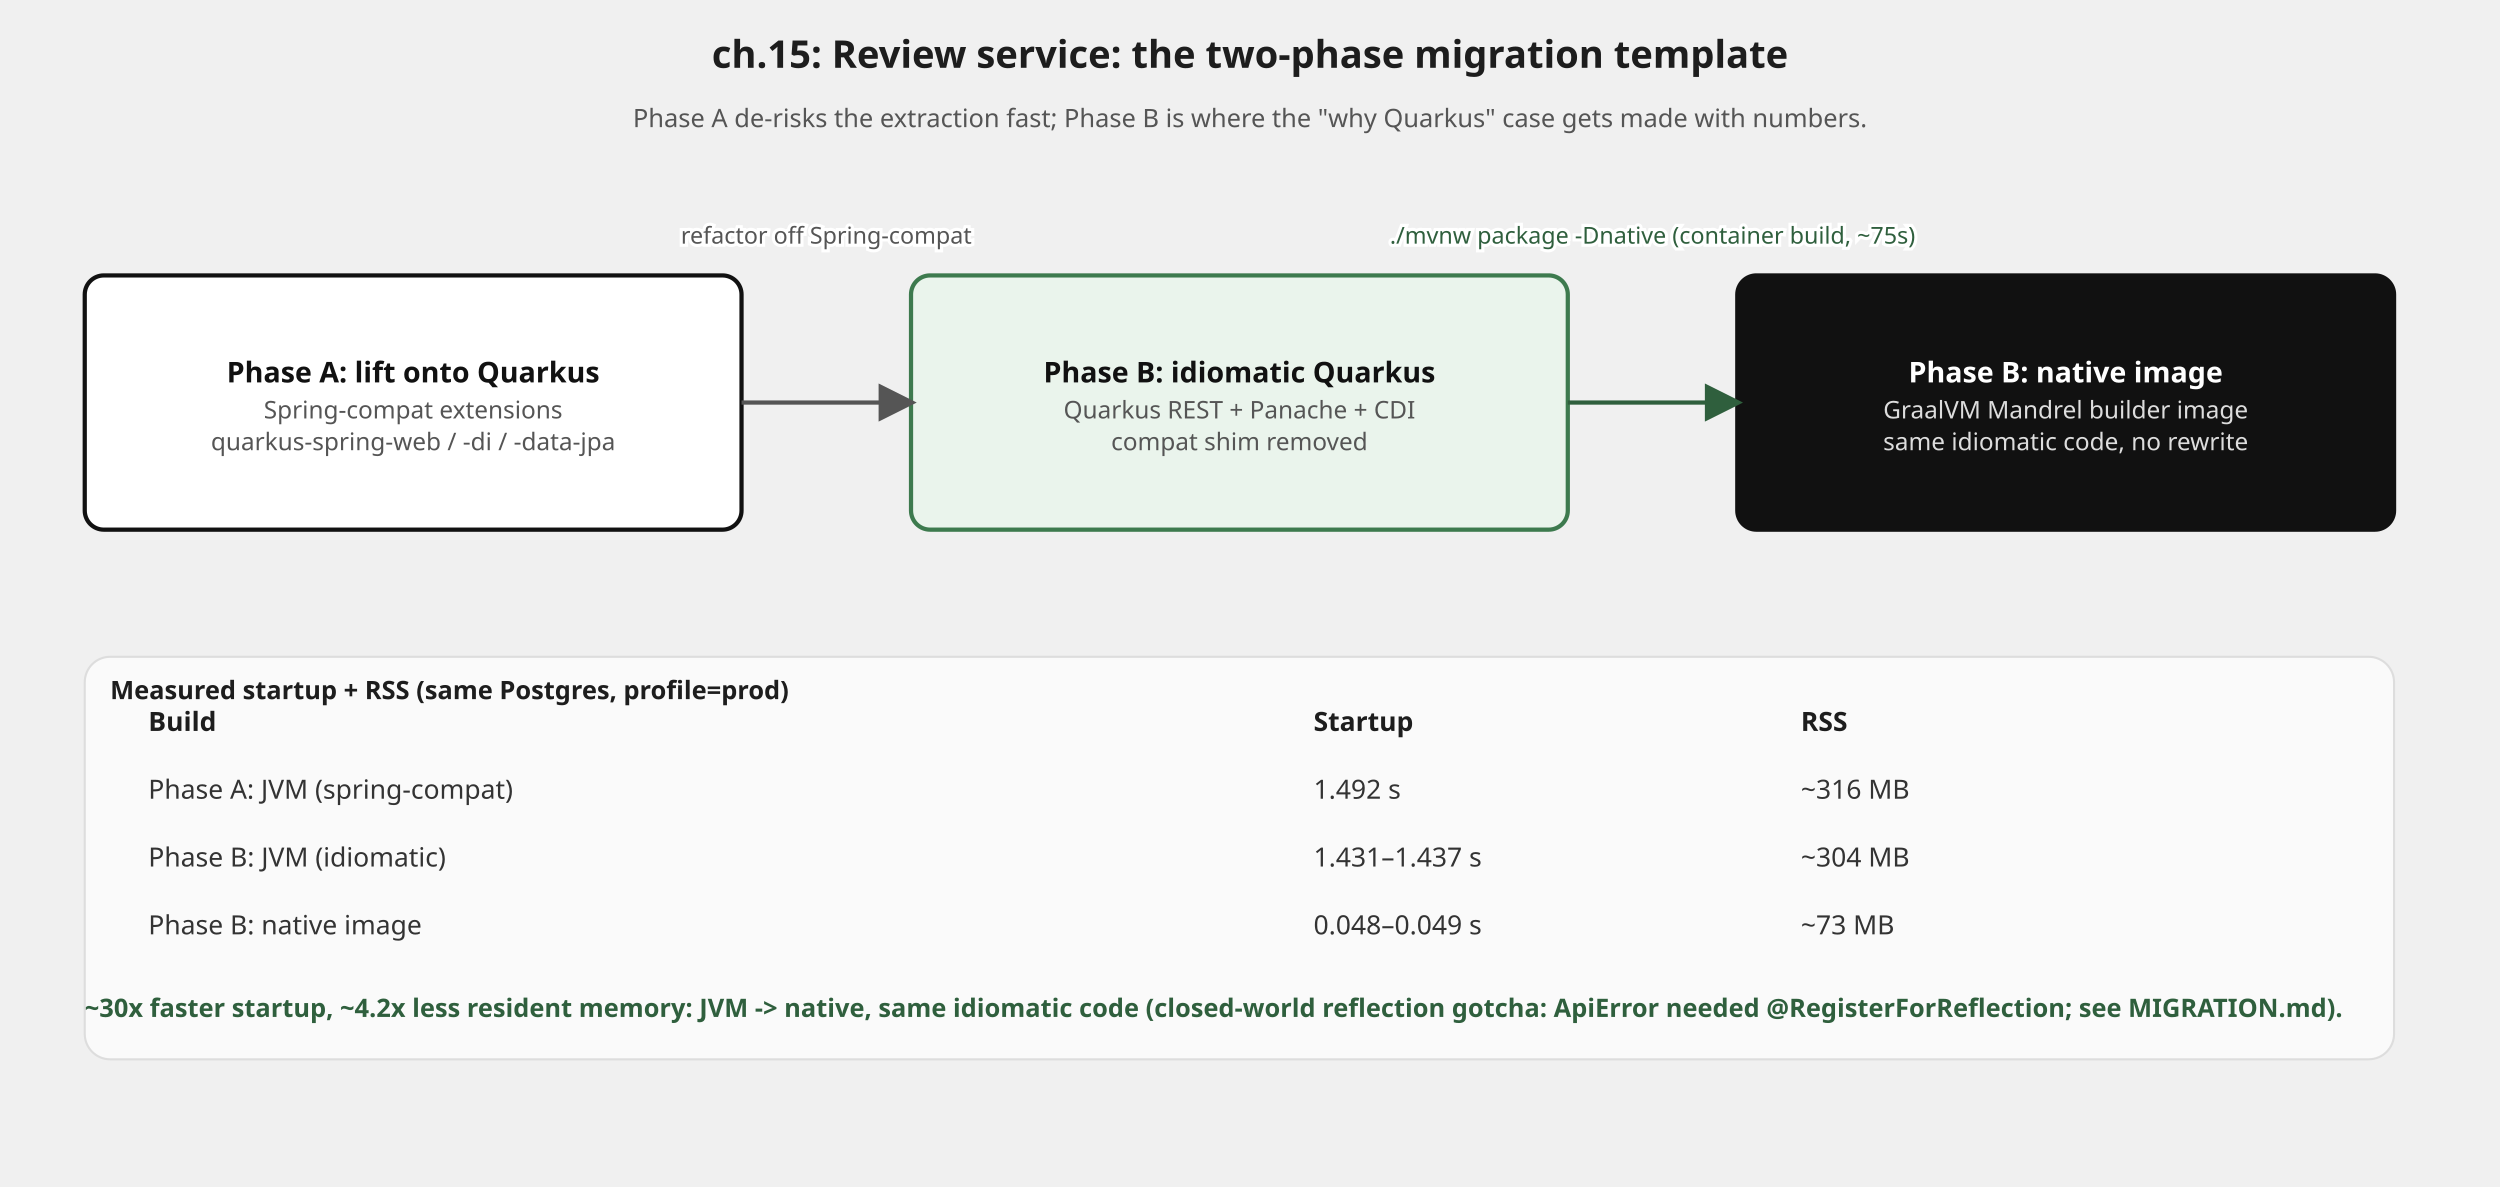
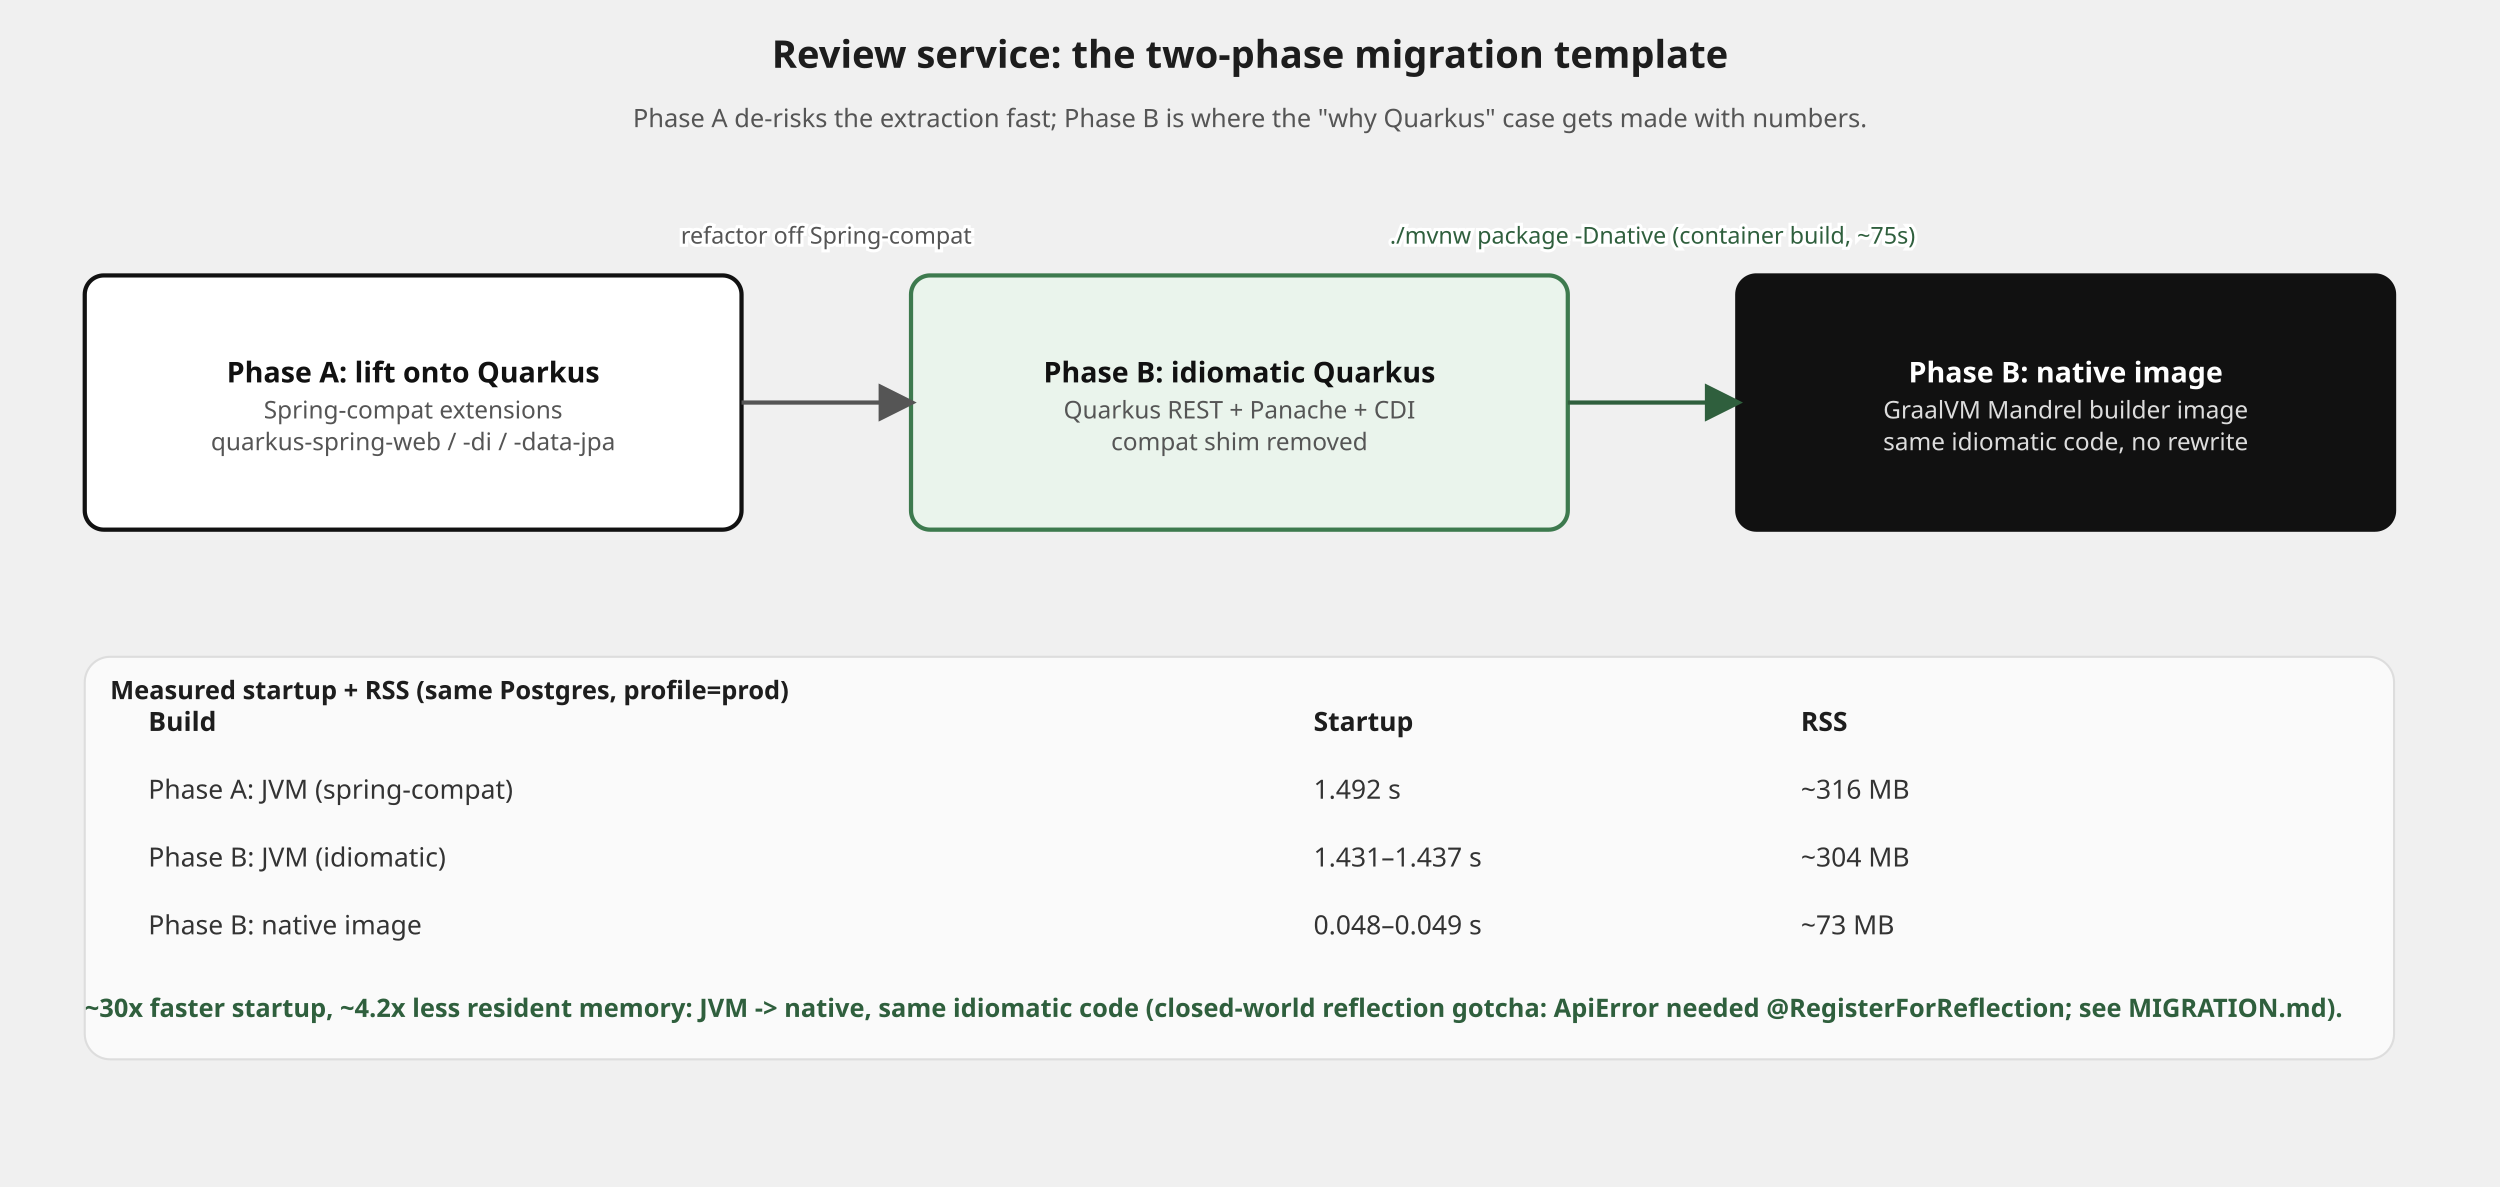
<svg xmlns="http://www.w3.org/2000/svg" viewBox="0 0 1180 560" font-family="'Red Hat Text', system-ui, sans-serif" role="img">
  <defs>
    <marker id="a" viewBox="0 0 10 10" refX="8.5" refY="5" markerWidth="9" markerHeight="9" orient="auto-start-reverse">
      <path d="M0,0 L10,5 L0,10 z" fill="#555" />
    </marker>
    <marker id="am" viewBox="0 0 10 10" refX="8.5" refY="5" markerWidth="9" markerHeight="9" orient="auto-start-reverse">
      <path d="M0,0 L10,5 L0,10 z" fill="#2f5f3d" />
    </marker>
  </defs>
  <rect x="40" y="310" width="1090" height="190" rx="12" fill="#fafafa" stroke="#ddd" />
  <text x="52" y="330" font-size="12" font-weight="700" fill="#1d1d1d">Measured startup + RSS (same Postgres, profile=prod)</text>
  <rect x="40" y="130" width="310" height="120" rx="9" fill="#ffffff" stroke="#111111" stroke-width="2" />
  <text x="195.0" y="180.5" font-size="13.5" font-weight="700" fill="#111111" text-anchor="middle">Phase A: lift onto Quarkus</text>
  <text x="195.0" y="197.5" font-size="11.5" fill="#555555" text-anchor="middle">Spring-compat extensions</text>
  <text x="195.0" y="212.5" font-size="11.5" fill="#555555" text-anchor="middle">quarkus-spring-web / -di / -data-jpa</text>
  <rect x="430" y="130" width="310" height="120" rx="9" fill="#eaf4ec" stroke="#3d7a4e" stroke-width="2" />
  <text x="585.0" y="180.5" font-size="13.5" font-weight="700" fill="#111111" text-anchor="middle">Phase B: idiomatic Quarkus</text>
  <text x="585.0" y="197.5" font-size="11.5" fill="#555555" text-anchor="middle">Quarkus REST + Panache + CDI</text>
  <text x="585.0" y="212.5" font-size="11.5" fill="#555555" text-anchor="middle">compat shim removed</text>
  <rect x="820" y="130" width="310" height="120" rx="9" fill="#111111" stroke="#111111" stroke-width="2" />
  <text x="975.0" y="180.5" font-size="13.5" font-weight="700" fill="#ffffff" text-anchor="middle">Phase B: native image</text>
  <text x="975.0" y="197.5" font-size="11.5" fill="#dddddd" text-anchor="middle">GraalVM Mandrel builder image</text>
  <text x="975.0" y="212.5" font-size="11.5" fill="#dddddd" text-anchor="middle">same idiomatic code, no rewrite</text>
  <path d="M350.0,190.0 L430.0,190.0" fill="none" stroke="#555" stroke-width="2" marker-end="url(#a)" />
  <text x="390.0" y="115.0" font-size="11" fill="#ffffff" stroke="#ffffff" stroke-width="3" paint-order="stroke" text-anchor="middle">refactor off Spring-compat</text>
  <text x="390.0" y="115.0" font-size="11" fill="#555" text-anchor="middle">refactor off Spring-compat</text>
  <path d="M740.0,190.0 L820.0,190.0" fill="none" stroke="#2f5f3d" stroke-width="2" marker-end="url(#am)" />
  <text x="780.0" y="115.0" font-size="11" fill="#ffffff" stroke="#ffffff" stroke-width="3" paint-order="stroke" text-anchor="middle">./mvnw package -Dnative (container build, ~75s)</text>
  <text x="780.0" y="115.0" font-size="11" fill="#2f5f3d" text-anchor="middle">./mvnw package -Dnative (container build, ~75s)</text>
-   <text x="590.0" y="32" font-size="18" fill="#1d1d1d" text-anchor="middle" font-weight="700">ch.15: Review service: the two-phase migration template</text>
+   <text x="590.0" y="32" font-size="18" fill="#1d1d1d" text-anchor="middle" font-weight="700">Review service: the two-phase migration template</text>
  <text x="590.0" y="60" font-size="12" fill="#555555" text-anchor="middle">Phase A de-risks the extraction fast; Phase B is where the "why Quarkus" case gets made with numbers.</text>
  <text x="70" y="345" font-size="12.5" fill="#1d1d1d" text-anchor="start" font-weight="700">Build</text>
  <text x="620" y="345" font-size="12.5" fill="#1d1d1d" text-anchor="start" font-weight="700">Startup</text>
  <text x="850" y="345" font-size="12.5" fill="#1d1d1d" text-anchor="start" font-weight="700">RSS</text>
  <text x="70" y="377" font-size="12.5" fill="#333333" text-anchor="start">Phase A: JVM (spring-compat)</text>
  <text x="620" y="377" font-size="12.5" fill="#333333" text-anchor="start">1.492 s</text>
  <text x="850" y="377" font-size="12.5" fill="#333333" text-anchor="start">~316 MB</text>
  <text x="70" y="409" font-size="12.5" fill="#333333" text-anchor="start">Phase B: JVM (idiomatic)</text>
  <text x="620" y="409" font-size="12.5" fill="#333333" text-anchor="start">1.431–1.437 s</text>
  <text x="850" y="409" font-size="12.5" fill="#333333" text-anchor="start">~304 MB</text>
  <text x="70" y="441" font-size="12.5" fill="#333333" text-anchor="start">Phase B: native image</text>
  <text x="620" y="441" font-size="12.5" fill="#333333" text-anchor="start">0.048–0.049 s</text>
  <text x="850" y="441" font-size="12.5" fill="#333333" text-anchor="start">~73 MB</text>
  <text x="40" y="480" font-size="12" fill="#2f5f3d" text-anchor="start" font-weight="700">~30x faster startup, ~4.2x less resident memory: JVM -&gt; native, same idiomatic code (closed-world reflection gotcha: ApiError needed @RegisterForReflection; see MIGRATION.md).</text>
</svg>
